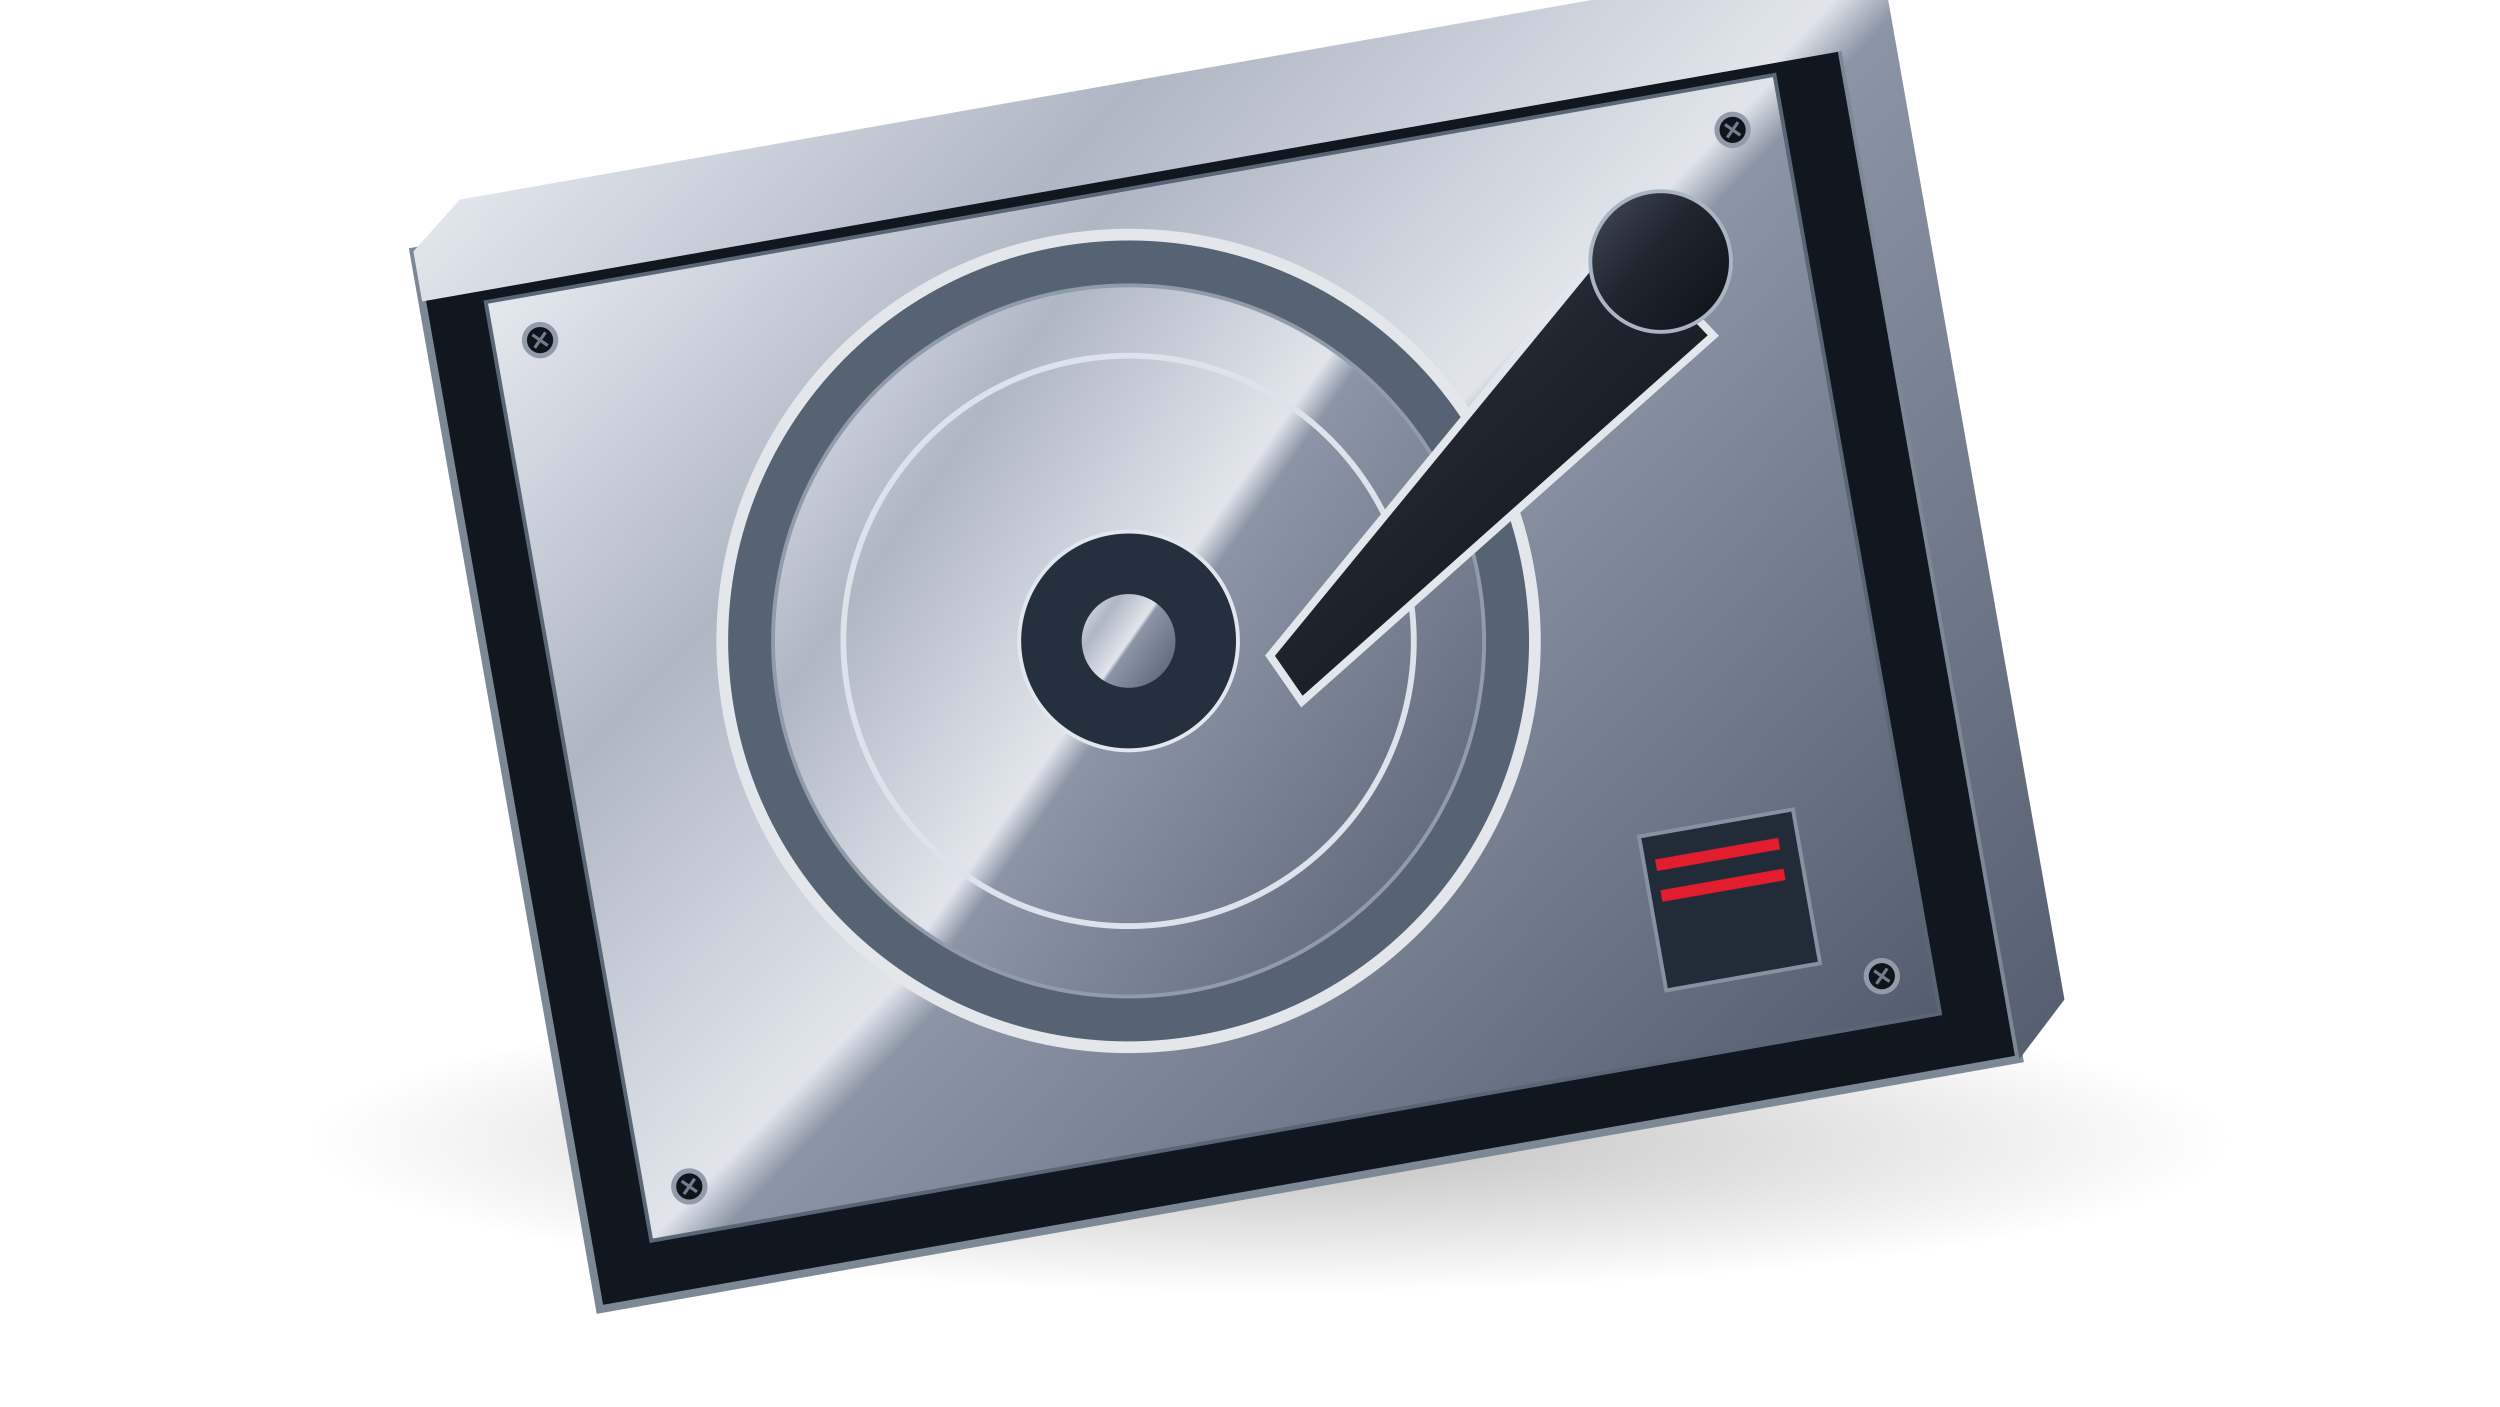
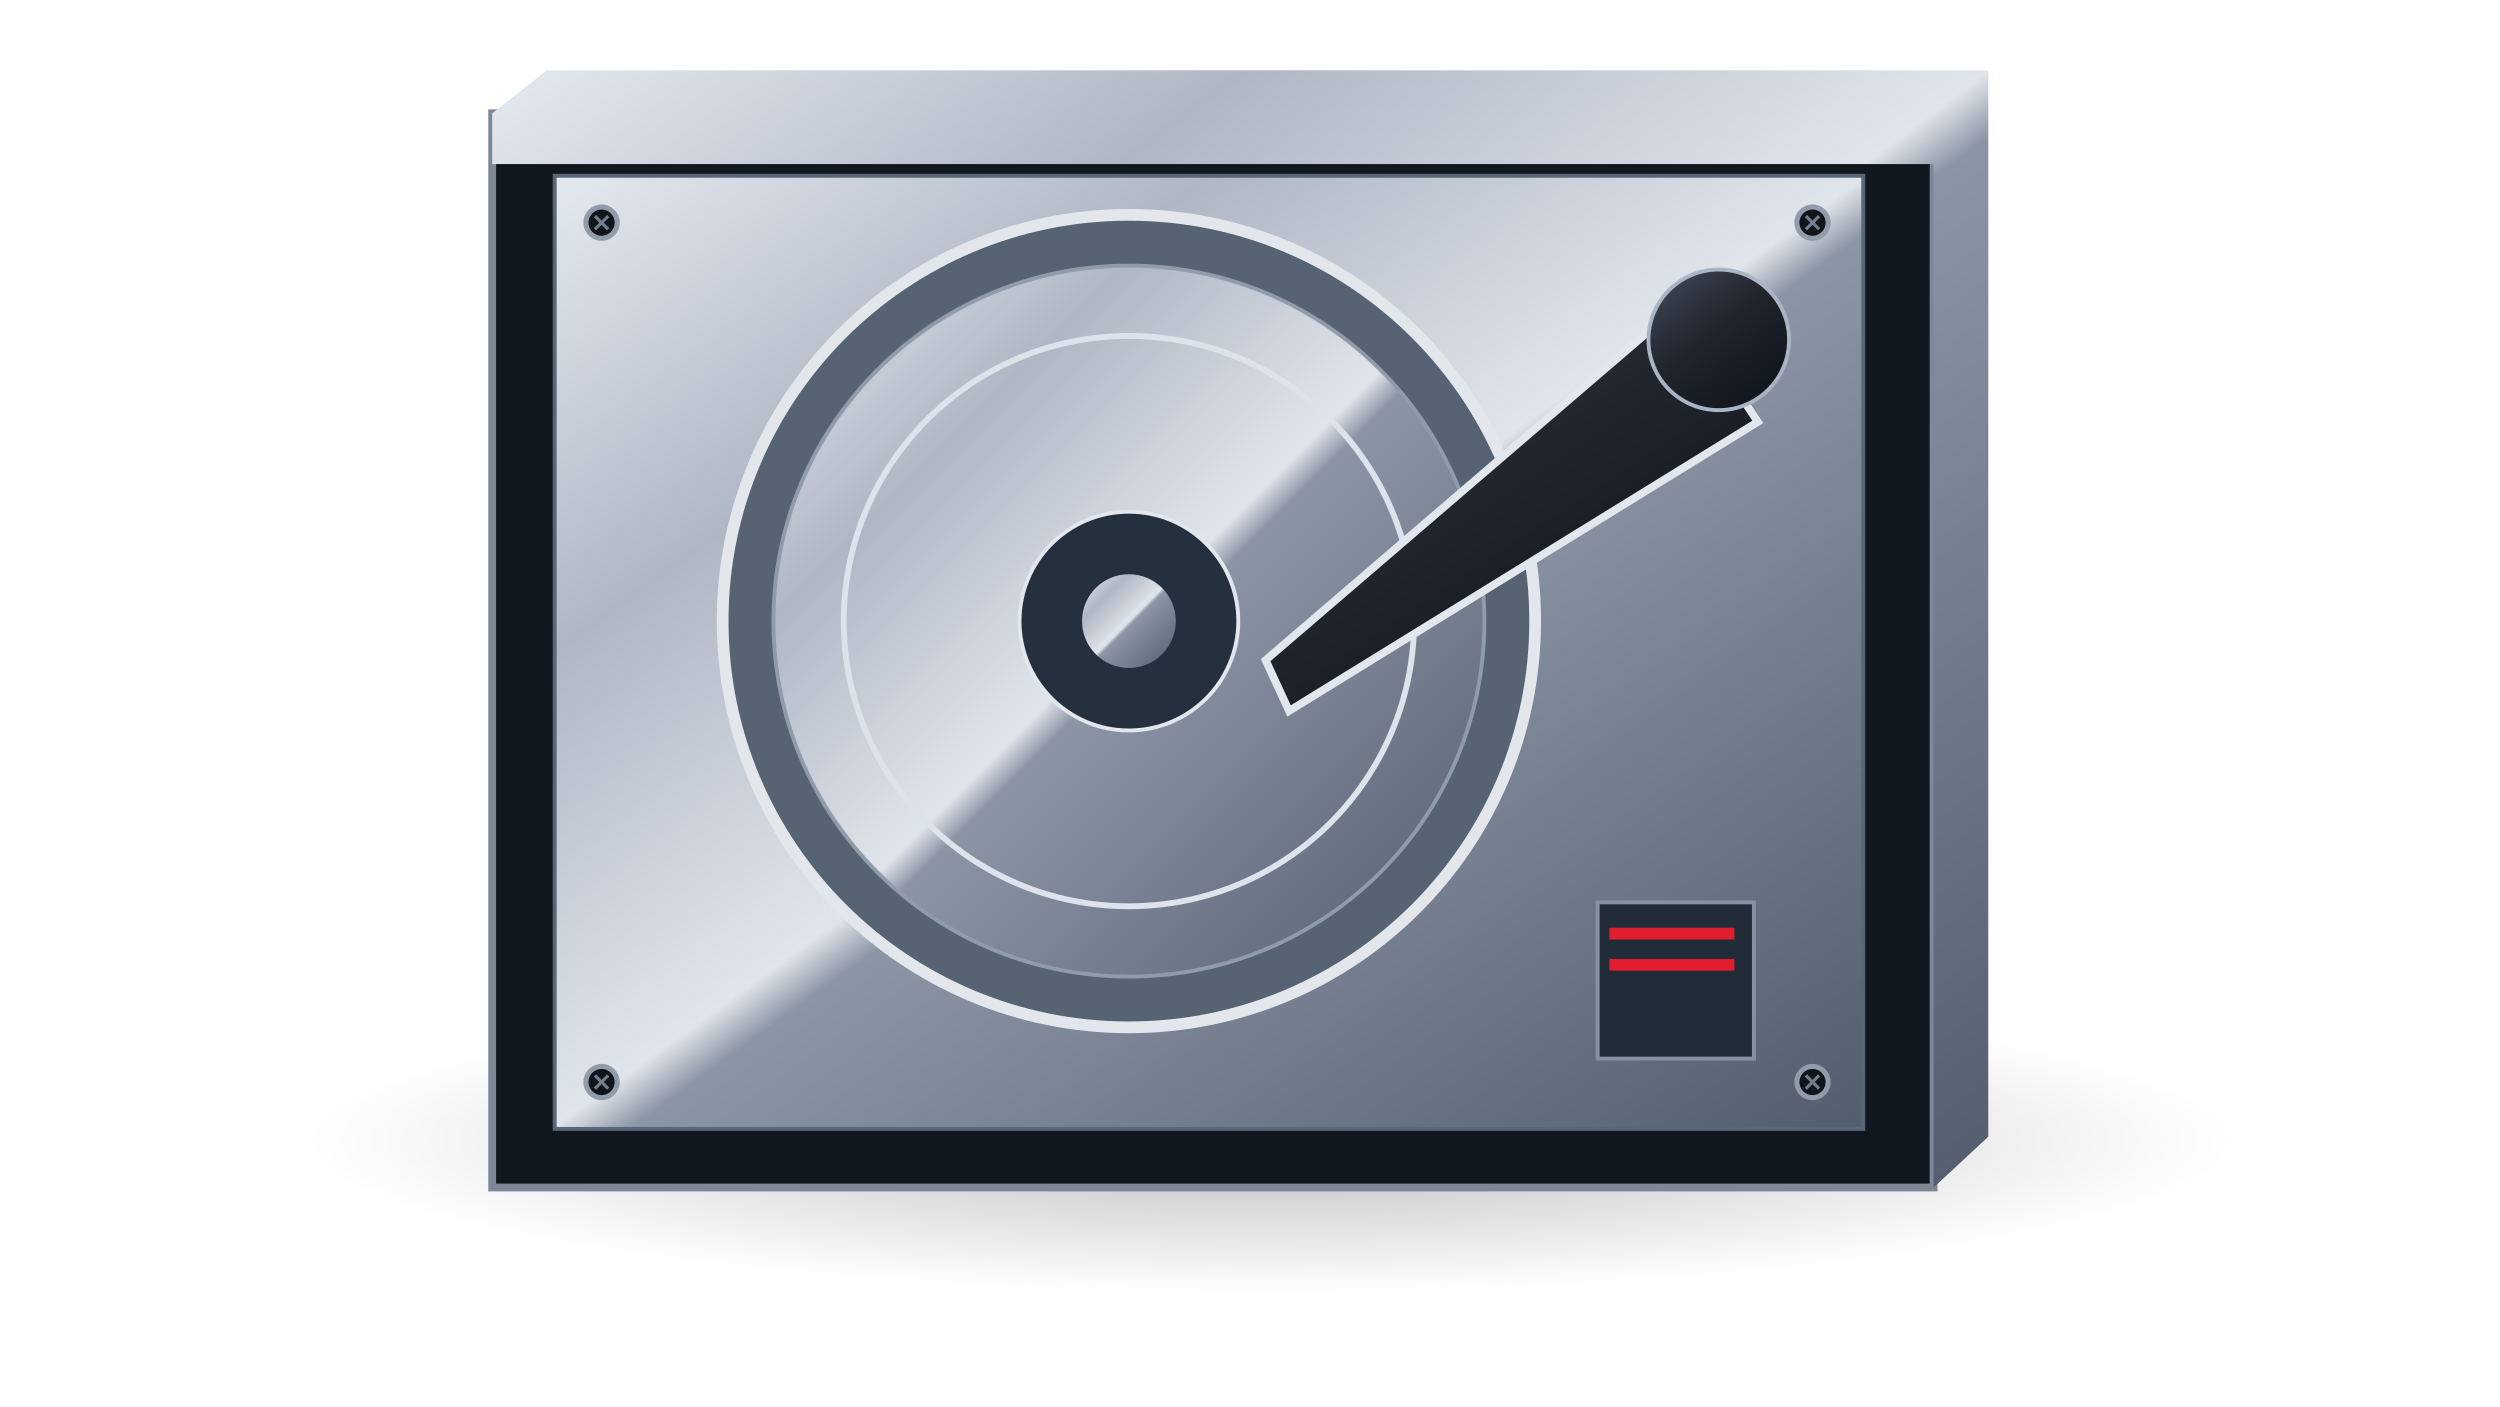
<svg xmlns="http://www.w3.org/2000/svg" viewBox="0 0 640 360" width="640" height="360" fill="none">
  <defs>
    <linearGradient id="metal" x1="0" y1="0" x2="1" y2="1">
      <stop stop-color="#e5e9ef" />
      <stop offset=".25" stop-color="#afb7c4" />
      <stop offset=".5" stop-color="#e1e5eb" />
      <stop offset=".53" stop-color="#8b95a5" />
      <stop offset="1" stop-color="#535d6e" />
    </linearGradient>
    <linearGradient id="shell" x1="0" y1="0" x2=".8" y2="1">
      <stop stop-color="#454c5a" />
      <stop offset=".48" stop-color="#20252e" />
      <stop offset="1" stop-color="#10141b" />
    </linearGradient>
    <linearGradient id="board" x1="0" y1="0" x2="1" y2="1">
      <stop stop-color="#414b50" />
      <stop offset="1" stop-color="#1d282a" />
    </linearGradient>
    <linearGradient id="gold" x1="0" y1="0" x2="0" y2="1">
      <stop stop-color="#dfc58c" />
      <stop offset="1" stop-color="#877047" />
    </linearGradient>
    <linearGradient id="accent" x1="0" y1="0" x2="1" y2="1">
      <stop stop-color="#f45160" />
      <stop offset="1" stop-color="#a41121" />
    </linearGradient>
    <radialGradient id="shadow">
      <stop stop-color="#000" stop-opacity=".26" />
      <stop offset="1" stop-color="#000" stop-opacity="0" />
    </radialGradient>
  </defs>
  <ellipse cx="325" cy="292" rx="248" ry="39" fill="url(#shadow)" />
-   <g transform="translate(126 17) rotate(-10 192 145)">
+   <g transform="translate(126 17)">
    <path d="M0 12h369v275H0Z" fill="#11171e" stroke="#7d8897" stroke-width="2" />
    <path d="m0 12 14-11h369v273l-14 13V25H0Z" fill="url(#metal)" />
    <path d="M16 28h335v244H16Z" fill="url(#metal)" stroke="#596676" />
    <circle cx="163" cy="142" r="104" fill="#566372" stroke="#e3e7ec" stroke-width="3" />
    <circle cx="163" cy="142" r="91" fill="url(#metal)" stroke="#919caa" />
    <circle cx="163" cy="142" r="73" fill="none" stroke="#dce3eb" stroke-width="1.5" />
    <circle cx="163" cy="142" r="28" fill="#25303e" stroke="#e2e7ee" />
    <circle cx="163" cy="142" r="12" fill="url(#metal)" />
    <path d="m304 61-106 91 6 13 120-74Z" fill="url(#shell)" stroke="#e2e7ed" stroke-width="2" />
    <circle cx="314" cy="70" r="18" fill="url(#shell)" stroke="#aab5c3" />
    <path d="M283 214h40v40h-40Z" fill="#222b38" stroke="#8692a2" />
    <path d="M286 222h32m-32 8h32" stroke="#e11d2e" stroke-width="3" />
    <g transform="translate(28 40)">
      <circle r="4" fill="#10141b" stroke="#929ba9" stroke-width="1.3" />
      <path d="m-1.7-1.7 3.4 3.4m-3.4 0 3.4-3.4" stroke="#737e8e" stroke-width=".8" />
    </g>
    <g transform="translate(28 260)">
      <circle r="4" fill="#10141b" stroke="#929ba9" stroke-width="1.3" />
      <path d="m-1.7-1.7 3.4 3.4m-3.4 0 3.4-3.4" stroke="#737e8e" stroke-width=".8" />
    </g>
    <g transform="translate(338 40)">
      <circle r="4" fill="#10141b" stroke="#929ba9" stroke-width="1.3" />
      <path d="m-1.7-1.7 3.4 3.4m-3.4 0 3.4-3.4" stroke="#737e8e" stroke-width=".8" />
    </g>
    <g transform="translate(338 260)">
      <circle r="4" fill="#10141b" stroke="#929ba9" stroke-width="1.3" />
      <path d="m-1.7-1.7 3.4 3.4m-3.4 0 3.4-3.4" stroke="#737e8e" stroke-width=".8" />
    </g>
  </g>
</svg>
